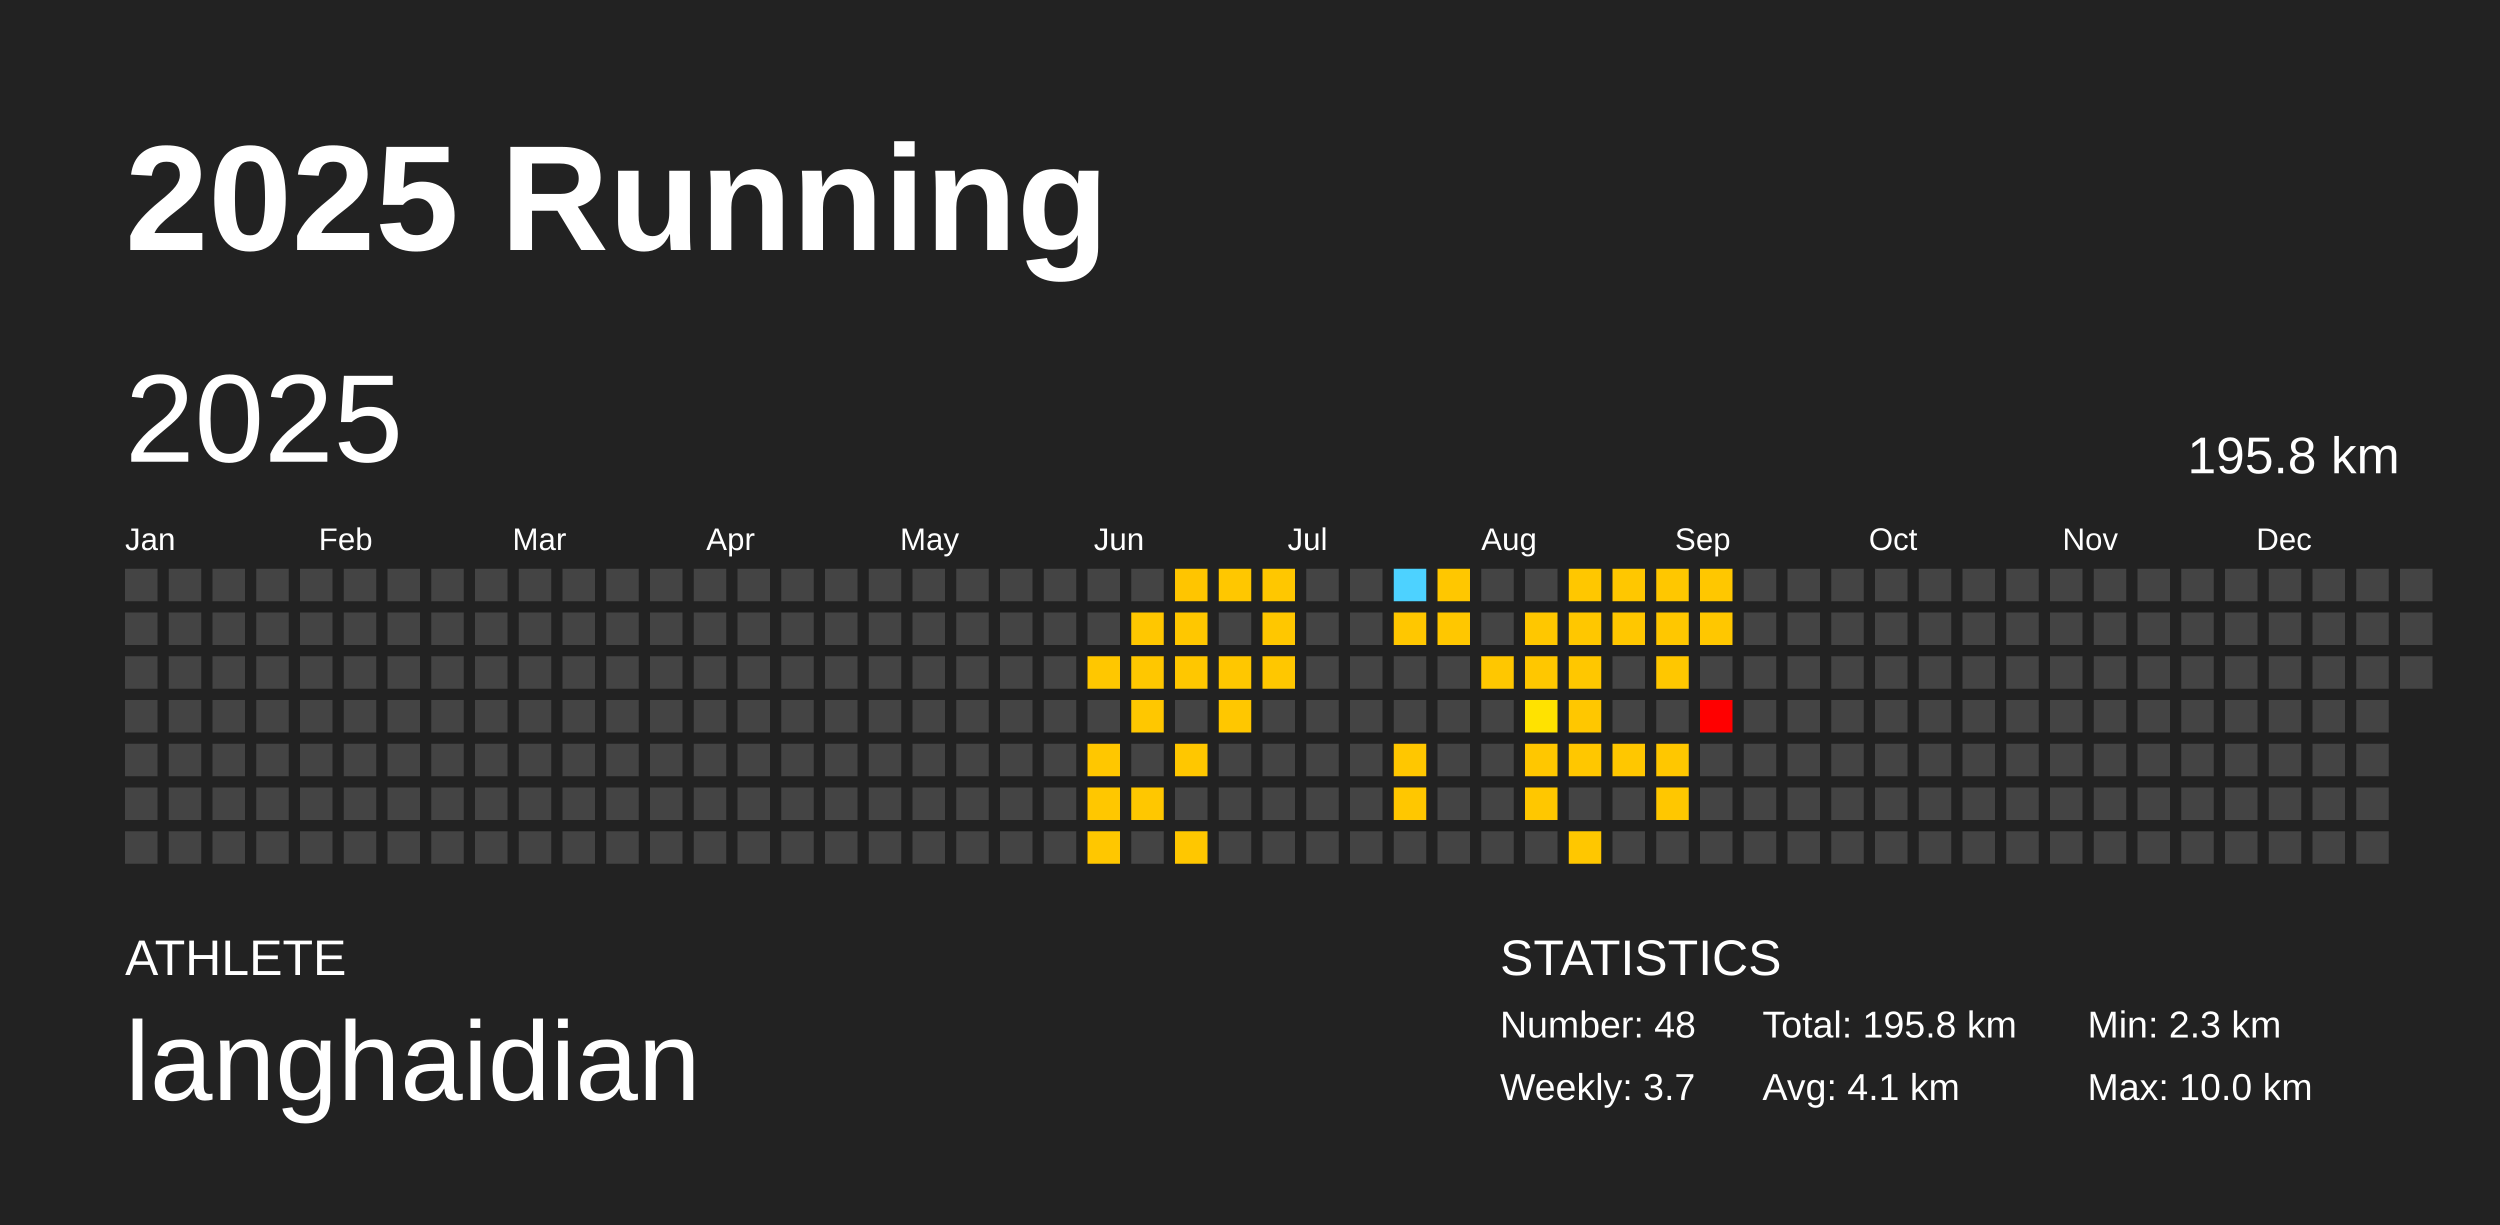
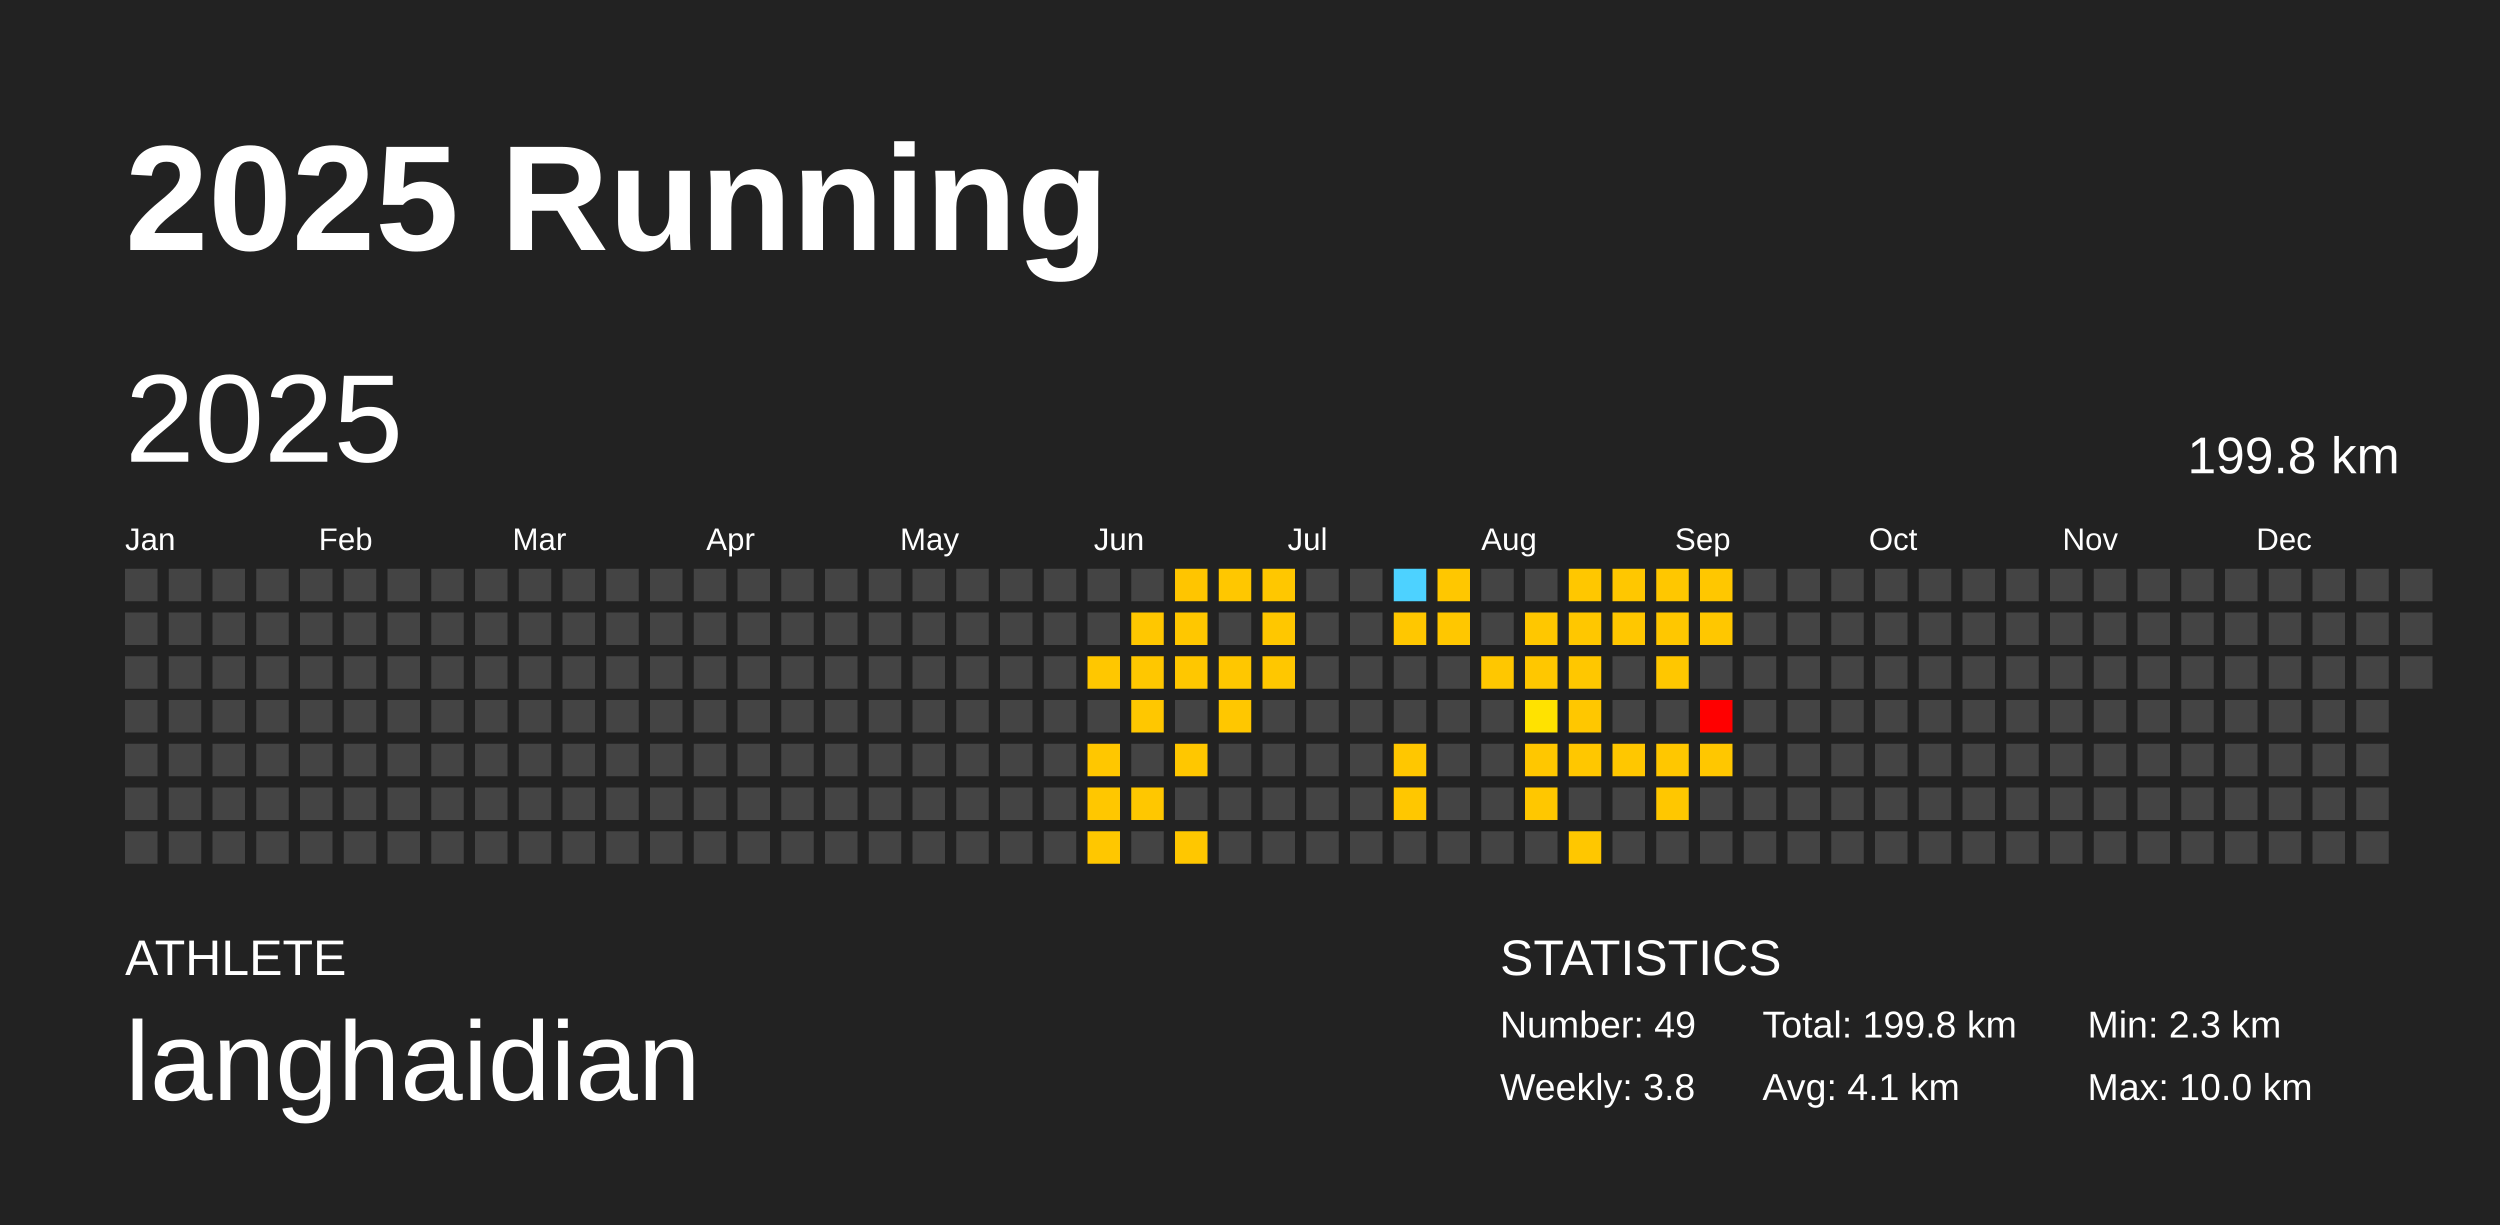
<svg xmlns="http://www.w3.org/2000/svg" baseProfile="full" height="98mm" version="1.1" viewBox="0,0,200,98" width="200mm">
  <defs />
  <rect fill="#222222" height="98" width="200" x="0" y="0" />
  <text fill="#FFFFFF" style="font-size:12px; font-family:Arial; font-weight:bold;" x="10" y="20">2025 Running</text>
  <text fill="#FFFFFF" style="font-size:4px; font-family:Arial" x="10" y="78">ATHLETE</text>
  <text fill="#FFFFFF" style="font-size:9px; font-family:Arial" x="10" y="88">langhaidian</text>
  <text fill="#FFFFFF" style="font-size:4px; font-family:Arial" x="120" y="78">STATISTICS</text>
-   <text fill="#FFFFFF" style="font-size:3px; font-family:Arial" x="120" y="83">Number: 48</text>
-   <text fill="#FFFFFF" style="font-size:3px; font-family:Arial" x="120" y="88">Weekly: 3.7</text>
-   <text fill="#FFFFFF" style="font-size:3px; font-family:Arial" x="141" y="83">Total: 195.8 km</text>
+   <text fill="#FFFFFF" style="font-size:3px; font-family:Arial" x="120" y="83">Number: 49</text>
+   <text fill="#FFFFFF" style="font-size:3px; font-family:Arial" x="120" y="88">Weekly: 3.8</text>
+   <text fill="#FFFFFF" style="font-size:3px; font-family:Arial" x="141" y="83">Total: 199.8 km</text>
  <text fill="#FFFFFF" style="font-size:3px; font-family:Arial" x="141" y="88">Avg: 4.1 km</text>
  <text fill="#FFFFFF" style="font-size:3px; font-family:Arial" x="167" y="83">Min: 2.3 km</text>
  <text fill="#FFFFFF" style="font-size:3px; font-family:Arial" x="167" y="88">Max: 10.0 km</text>
  <text dominant-baseline="hanging" fill="#FFFFFF" style="font-size:10.0px; font-family:Arial;" x="10" y="30">2025</text>
-   <text dominant-baseline="hanging" fill="#FFFFFF" style="font-size:4.125px; font-family:Arial;" x="175" y="35">195.8 km</text>
+   <text dominant-baseline="hanging" fill="#FFFFFF" style="font-size:4.125px; font-family:Arial;" x="175" y="35">199.8 km</text>
  <text fill="#FFFFFF" style="font-size:2.5px; font-family:Arial" x="10.0" y="44">Jan</text>
  <text fill="#FFFFFF" style="font-size:2.5px; font-family:Arial" x="25.5" y="44">Feb</text>
  <text fill="#FFFFFF" style="font-size:2.5px; font-family:Arial" x="41.0" y="44">Mar</text>
  <text fill="#FFFFFF" style="font-size:2.5px; font-family:Arial" x="56.5" y="44">Apr</text>
  <text fill="#FFFFFF" style="font-size:2.5px; font-family:Arial" x="72.0" y="44">May</text>
  <text fill="#FFFFFF" style="font-size:2.5px; font-family:Arial" x="87.5" y="44">Jun</text>
  <text fill="#FFFFFF" style="font-size:2.5px; font-family:Arial" x="103.0" y="44">Jul</text>
  <text fill="#FFFFFF" style="font-size:2.5px; font-family:Arial" x="118.5" y="44">Aug</text>
  <text fill="#FFFFFF" style="font-size:2.5px; font-family:Arial" x="134.0" y="44">Sep</text>
  <text fill="#FFFFFF" style="font-size:2.5px; font-family:Arial" x="149.5" y="44">Oct</text>
  <text fill="#FFFFFF" style="font-size:2.5px; font-family:Arial" x="165.0" y="44">Nov</text>
  <text fill="#FFFFFF" style="font-size:2.5px; font-family:Arial" x="180.5" y="44">Dec</text>
  <rect fill="#444444" height="2.6" width="2.6" x="10.0" y="45.5" />
  <rect fill="#444444" height="2.6" width="2.6" x="10.0" y="49.0" />
  <rect fill="#444444" height="2.6" width="2.6" x="10.0" y="52.5" />
  <rect fill="#444444" height="2.6" width="2.6" x="10.0" y="56.0" />
  <rect fill="#444444" height="2.6" width="2.6" x="10.0" y="59.5" />
  <rect fill="#444444" height="2.6" width="2.6" x="10.0" y="63.0" />
  <rect fill="#444444" height="2.6" width="2.6" x="10.0" y="66.5" />
  <rect fill="#444444" height="2.6" width="2.6" x="13.5" y="45.5" />
  <rect fill="#444444" height="2.6" width="2.6" x="13.5" y="49.0" />
  <rect fill="#444444" height="2.6" width="2.6" x="13.5" y="52.5" />
  <rect fill="#444444" height="2.6" width="2.6" x="13.5" y="56.0" />
  <rect fill="#444444" height="2.6" width="2.6" x="13.5" y="59.5" />
  <rect fill="#444444" height="2.6" width="2.6" x="13.5" y="63.0" />
  <rect fill="#444444" height="2.6" width="2.6" x="13.5" y="66.5" />
  <rect fill="#444444" height="2.6" width="2.6" x="17.0" y="45.5" />
  <rect fill="#444444" height="2.6" width="2.6" x="17.0" y="49.0" />
  <rect fill="#444444" height="2.6" width="2.6" x="17.0" y="52.5" />
  <rect fill="#444444" height="2.6" width="2.6" x="17.0" y="56.0" />
  <rect fill="#444444" height="2.6" width="2.6" x="17.0" y="59.5" />
  <rect fill="#444444" height="2.6" width="2.6" x="17.0" y="63.0" />
  <rect fill="#444444" height="2.6" width="2.6" x="17.0" y="66.5" />
  <rect fill="#444444" height="2.6" width="2.6" x="20.5" y="45.5" />
  <rect fill="#444444" height="2.6" width="2.6" x="20.5" y="49.0" />
  <rect fill="#444444" height="2.6" width="2.6" x="20.5" y="52.5" />
  <rect fill="#444444" height="2.6" width="2.6" x="20.5" y="56.0" />
  <rect fill="#444444" height="2.6" width="2.6" x="20.5" y="59.5" />
  <rect fill="#444444" height="2.6" width="2.6" x="20.5" y="63.0" />
  <rect fill="#444444" height="2.6" width="2.6" x="20.5" y="66.5" />
  <rect fill="#444444" height="2.6" width="2.6" x="24.0" y="45.5" />
  <rect fill="#444444" height="2.6" width="2.6" x="24.0" y="49.0" />
  <rect fill="#444444" height="2.6" width="2.6" x="24.0" y="52.5" />
  <rect fill="#444444" height="2.6" width="2.6" x="24.0" y="56.0" />
  <rect fill="#444444" height="2.6" width="2.6" x="24.0" y="59.5" />
  <rect fill="#444444" height="2.6" width="2.6" x="24.0" y="63.0" />
  <rect fill="#444444" height="2.6" width="2.6" x="24.0" y="66.5" />
  <rect fill="#444444" height="2.6" width="2.6" x="27.5" y="45.5" />
  <rect fill="#444444" height="2.6" width="2.6" x="27.5" y="49.0" />
  <rect fill="#444444" height="2.6" width="2.6" x="27.5" y="52.5" />
  <rect fill="#444444" height="2.6" width="2.6" x="27.5" y="56.0" />
  <rect fill="#444444" height="2.6" width="2.6" x="27.5" y="59.5" />
  <rect fill="#444444" height="2.6" width="2.6" x="27.5" y="63.0" />
  <rect fill="#444444" height="2.6" width="2.6" x="27.5" y="66.5" />
  <rect fill="#444444" height="2.6" width="2.6" x="31.0" y="45.5" />
  <rect fill="#444444" height="2.6" width="2.6" x="31.0" y="49.0" />
  <rect fill="#444444" height="2.6" width="2.6" x="31.0" y="52.5" />
  <rect fill="#444444" height="2.6" width="2.6" x="31.0" y="56.0" />
  <rect fill="#444444" height="2.6" width="2.6" x="31.0" y="59.5" />
  <rect fill="#444444" height="2.6" width="2.6" x="31.0" y="63.0" />
  <rect fill="#444444" height="2.6" width="2.6" x="31.0" y="66.5" />
  <rect fill="#444444" height="2.6" width="2.6" x="34.5" y="45.5" />
  <rect fill="#444444" height="2.6" width="2.6" x="34.5" y="49.0" />
  <rect fill="#444444" height="2.6" width="2.6" x="34.5" y="52.5" />
  <rect fill="#444444" height="2.6" width="2.6" x="34.5" y="56.0" />
  <rect fill="#444444" height="2.6" width="2.6" x="34.5" y="59.5" />
  <rect fill="#444444" height="2.6" width="2.6" x="34.5" y="63.0" />
  <rect fill="#444444" height="2.6" width="2.6" x="34.5" y="66.5" />
  <rect fill="#444444" height="2.6" width="2.6" x="38.0" y="45.5" />
  <rect fill="#444444" height="2.6" width="2.6" x="38.0" y="49.0" />
  <rect fill="#444444" height="2.6" width="2.6" x="38.0" y="52.5" />
  <rect fill="#444444" height="2.6" width="2.6" x="38.0" y="56.0" />
  <rect fill="#444444" height="2.6" width="2.6" x="38.0" y="59.5" />
  <rect fill="#444444" height="2.6" width="2.6" x="38.0" y="63.0" />
  <rect fill="#444444" height="2.6" width="2.6" x="38.0" y="66.5" />
  <rect fill="#444444" height="2.6" width="2.6" x="41.5" y="45.5" />
  <rect fill="#444444" height="2.6" width="2.6" x="41.5" y="49.0" />
  <rect fill="#444444" height="2.6" width="2.6" x="41.5" y="52.5" />
  <rect fill="#444444" height="2.6" width="2.6" x="41.5" y="56.0" />
  <rect fill="#444444" height="2.6" width="2.6" x="41.5" y="59.5" />
  <rect fill="#444444" height="2.6" width="2.6" x="41.5" y="63.0" />
  <rect fill="#444444" height="2.6" width="2.6" x="41.5" y="66.5" />
  <rect fill="#444444" height="2.6" width="2.6" x="45.0" y="45.5" />
  <rect fill="#444444" height="2.6" width="2.6" x="45.0" y="49.0" />
  <rect fill="#444444" height="2.6" width="2.6" x="45.0" y="52.5" />
  <rect fill="#444444" height="2.6" width="2.6" x="45.0" y="56.0" />
  <rect fill="#444444" height="2.6" width="2.6" x="45.0" y="59.5" />
  <rect fill="#444444" height="2.6" width="2.6" x="45.0" y="63.0" />
  <rect fill="#444444" height="2.6" width="2.6" x="45.0" y="66.5" />
  <rect fill="#444444" height="2.6" width="2.6" x="48.5" y="45.5" />
  <rect fill="#444444" height="2.6" width="2.6" x="48.5" y="49.0" />
  <rect fill="#444444" height="2.6" width="2.6" x="48.5" y="52.5" />
  <rect fill="#444444" height="2.6" width="2.6" x="48.5" y="56.0" />
  <rect fill="#444444" height="2.6" width="2.6" x="48.5" y="59.5" />
  <rect fill="#444444" height="2.6" width="2.6" x="48.5" y="63.0" />
  <rect fill="#444444" height="2.6" width="2.6" x="48.5" y="66.5" />
  <rect fill="#444444" height="2.6" width="2.6" x="52.0" y="45.5" />
  <rect fill="#444444" height="2.6" width="2.6" x="52.0" y="49.0" />
  <rect fill="#444444" height="2.6" width="2.6" x="52.0" y="52.5" />
  <rect fill="#444444" height="2.6" width="2.6" x="52.0" y="56.0" />
  <rect fill="#444444" height="2.6" width="2.6" x="52.0" y="59.5" />
  <rect fill="#444444" height="2.6" width="2.6" x="52.0" y="63.0" />
  <rect fill="#444444" height="2.6" width="2.6" x="52.0" y="66.5" />
  <rect fill="#444444" height="2.6" width="2.6" x="55.5" y="45.5" />
  <rect fill="#444444" height="2.6" width="2.6" x="55.5" y="49.0" />
  <rect fill="#444444" height="2.6" width="2.6" x="55.5" y="52.5" />
  <rect fill="#444444" height="2.6" width="2.6" x="55.5" y="56.0" />
  <rect fill="#444444" height="2.6" width="2.6" x="55.5" y="59.5" />
  <rect fill="#444444" height="2.6" width="2.6" x="55.5" y="63.0" />
  <rect fill="#444444" height="2.6" width="2.6" x="55.5" y="66.5" />
  <rect fill="#444444" height="2.6" width="2.6" x="59.0" y="45.5" />
  <rect fill="#444444" height="2.6" width="2.6" x="59.0" y="49.0" />
  <rect fill="#444444" height="2.6" width="2.6" x="59.0" y="52.5" />
  <rect fill="#444444" height="2.6" width="2.6" x="59.0" y="56.0" />
  <rect fill="#444444" height="2.6" width="2.6" x="59.0" y="59.5" />
  <rect fill="#444444" height="2.6" width="2.6" x="59.0" y="63.0" />
  <rect fill="#444444" height="2.6" width="2.6" x="59.0" y="66.5" />
  <rect fill="#444444" height="2.6" width="2.6" x="62.5" y="45.5" />
  <rect fill="#444444" height="2.6" width="2.6" x="62.5" y="49.0" />
  <rect fill="#444444" height="2.6" width="2.6" x="62.5" y="52.5" />
  <rect fill="#444444" height="2.6" width="2.6" x="62.5" y="56.0" />
  <rect fill="#444444" height="2.6" width="2.6" x="62.5" y="59.5" />
  <rect fill="#444444" height="2.6" width="2.6" x="62.5" y="63.0" />
  <rect fill="#444444" height="2.6" width="2.6" x="62.5" y="66.5" />
  <rect fill="#444444" height="2.6" width="2.6" x="66.0" y="45.5" />
  <rect fill="#444444" height="2.6" width="2.6" x="66.0" y="49.0" />
  <rect fill="#444444" height="2.6" width="2.6" x="66.0" y="52.5" />
  <rect fill="#444444" height="2.6" width="2.6" x="66.0" y="56.0" />
  <rect fill="#444444" height="2.6" width="2.6" x="66.0" y="59.5" />
  <rect fill="#444444" height="2.6" width="2.6" x="66.0" y="63.0" />
  <rect fill="#444444" height="2.6" width="2.6" x="66.0" y="66.5" />
  <rect fill="#444444" height="2.6" width="2.6" x="69.5" y="45.5" />
  <rect fill="#444444" height="2.6" width="2.6" x="69.5" y="49.0" />
  <rect fill="#444444" height="2.6" width="2.6" x="69.5" y="52.5" />
  <rect fill="#444444" height="2.6" width="2.6" x="69.5" y="56.0" />
  <rect fill="#444444" height="2.6" width="2.6" x="69.5" y="59.5" />
  <rect fill="#444444" height="2.6" width="2.6" x="69.5" y="63.0" />
  <rect fill="#444444" height="2.6" width="2.6" x="69.5" y="66.5" />
  <rect fill="#444444" height="2.6" width="2.6" x="73.0" y="45.5" />
  <rect fill="#444444" height="2.6" width="2.6" x="73.0" y="49.0" />
  <rect fill="#444444" height="2.6" width="2.6" x="73.0" y="52.5" />
  <rect fill="#444444" height="2.6" width="2.6" x="73.0" y="56.0" />
  <rect fill="#444444" height="2.6" width="2.6" x="73.0" y="59.5" />
  <rect fill="#444444" height="2.6" width="2.6" x="73.0" y="63.0" />
  <rect fill="#444444" height="2.6" width="2.6" x="73.0" y="66.5" />
  <rect fill="#444444" height="2.6" width="2.6" x="76.5" y="45.5" />
  <rect fill="#444444" height="2.6" width="2.6" x="76.5" y="49.0" />
  <rect fill="#444444" height="2.6" width="2.6" x="76.5" y="52.5" />
  <rect fill="#444444" height="2.6" width="2.6" x="76.5" y="56.0" />
  <rect fill="#444444" height="2.6" width="2.6" x="76.5" y="59.5" />
  <rect fill="#444444" height="2.6" width="2.6" x="76.5" y="63.0" />
  <rect fill="#444444" height="2.6" width="2.6" x="76.5" y="66.5" />
  <rect fill="#444444" height="2.6" width="2.6" x="80.0" y="45.5" />
  <rect fill="#444444" height="2.6" width="2.6" x="80.0" y="49.0" />
  <rect fill="#444444" height="2.6" width="2.6" x="80.0" y="52.5" />
  <rect fill="#444444" height="2.6" width="2.6" x="80.0" y="56.0" />
  <rect fill="#444444" height="2.6" width="2.6" x="80.0" y="59.5" />
  <rect fill="#444444" height="2.6" width="2.6" x="80.0" y="63.0" />
  <rect fill="#444444" height="2.6" width="2.6" x="80.0" y="66.5" />
  <rect fill="#444444" height="2.6" width="2.6" x="83.5" y="45.5" />
  <rect fill="#444444" height="2.6" width="2.6" x="83.5" y="49.0" />
  <rect fill="#444444" height="2.6" width="2.6" x="83.5" y="52.5" />
  <rect fill="#444444" height="2.6" width="2.6" x="83.5" y="56.0" />
  <rect fill="#444444" height="2.6" width="2.6" x="83.5" y="59.5" />
  <rect fill="#444444" height="2.6" width="2.6" x="83.5" y="63.0" />
  <rect fill="#444444" height="2.6" width="2.6" x="83.5" y="66.5" />
  <rect fill="#444444" height="2.6" width="2.6" x="87.0" y="45.5" />
  <rect fill="#444444" height="2.6" width="2.6" x="87.0" y="49.0" />
  <rect fill="#ffc700" height="2.6" width="2.6" x="87.0" y="52.5" />
  <rect fill="#444444" height="2.6" width="2.6" x="87.0" y="56.0" />
  <rect fill="#ffc700" height="2.6" width="2.6" x="87.0" y="59.5" />
  <rect fill="#ffc700" height="2.6" width="2.6" x="87.0" y="63.0" />
  <rect fill="#ffc700" height="2.6" width="2.6" x="87.0" y="66.5" />
  <rect fill="#444444" height="2.6" width="2.6" x="90.5" y="45.5" />
  <rect fill="#ffc700" height="2.6" width="2.6" x="90.5" y="49.0" />
  <rect fill="#ffc700" height="2.6" width="2.6" x="90.5" y="52.5" />
  <rect fill="#ffc700" height="2.6" width="2.6" x="90.5" y="56.0" />
  <rect fill="#444444" height="2.6" width="2.6" x="90.5" y="59.5" />
  <rect fill="#ffc700" height="2.6" width="2.6" x="90.5" y="63.0" />
  <rect fill="#444444" height="2.6" width="2.6" x="90.5" y="66.5" />
  <rect fill="#ffc500" height="2.6" width="2.6" x="94.0" y="45.5" />
  <rect fill="#ffc700" height="2.6" width="2.6" x="94.0" y="49.0" />
  <rect fill="#ffc700" height="2.6" width="2.6" x="94.0" y="52.5" />
  <rect fill="#444444" height="2.6" width="2.6" x="94.0" y="56.0" />
  <rect fill="#ffc700" height="2.6" width="2.6" x="94.0" y="59.5" />
  <rect fill="#444444" height="2.6" width="2.6" x="94.0" y="63.0" />
  <rect fill="#ffc700" height="2.6" width="2.6" x="94.0" y="66.5" />
  <rect fill="#ffc700" height="2.6" width="2.6" x="97.5" y="45.5" />
  <rect fill="#444444" height="2.6" width="2.6" x="97.5" y="49.0" />
  <rect fill="#ffc700" height="2.6" width="2.6" x="97.5" y="52.5" />
  <rect fill="#ffc700" height="2.6" width="2.6" x="97.5" y="56.0" />
  <rect fill="#444444" height="2.6" width="2.6" x="97.5" y="59.5" />
  <rect fill="#444444" height="2.6" width="2.6" x="97.5" y="63.0" />
  <rect fill="#444444" height="2.6" width="2.6" x="97.5" y="66.5" />
  <rect fill="#ffc700" height="2.6" width="2.6" x="101.0" y="45.5" />
  <rect fill="#ffc700" height="2.6" width="2.6" x="101.0" y="49.0" />
  <rect fill="#ffc700" height="2.6" width="2.6" x="101.0" y="52.5" />
  <rect fill="#444444" height="2.6" width="2.6" x="101.0" y="56.0" />
  <rect fill="#444444" height="2.6" width="2.6" x="101.0" y="59.5" />
  <rect fill="#444444" height="2.6" width="2.6" x="101.0" y="63.0" />
  <rect fill="#444444" height="2.6" width="2.6" x="101.0" y="66.5" />
  <rect fill="#444444" height="2.6" width="2.6" x="104.5" y="45.5" />
  <rect fill="#444444" height="2.6" width="2.6" x="104.5" y="49.0" />
  <rect fill="#444444" height="2.6" width="2.6" x="104.5" y="52.5" />
  <rect fill="#444444" height="2.6" width="2.6" x="104.5" y="56.0" />
  <rect fill="#444444" height="2.6" width="2.6" x="104.5" y="59.5" />
  <rect fill="#444444" height="2.6" width="2.6" x="104.5" y="63.0" />
  <rect fill="#444444" height="2.6" width="2.6" x="104.5" y="66.5" />
  <rect fill="#444444" height="2.6" width="2.6" x="108.0" y="45.5" />
  <rect fill="#444444" height="2.6" width="2.6" x="108.0" y="49.0" />
  <rect fill="#444444" height="2.6" width="2.6" x="108.0" y="52.5" />
  <rect fill="#444444" height="2.6" width="2.6" x="108.0" y="56.0" />
  <rect fill="#444444" height="2.6" width="2.6" x="108.0" y="59.5" />
  <rect fill="#444444" height="2.6" width="2.6" x="108.0" y="63.0" />
  <rect fill="#444444" height="2.6" width="2.6" x="108.0" y="66.5" />
  <rect fill="#4dd2ff" height="2.6" width="2.6" x="111.5" y="45.5" />
  <rect fill="#ffc700" height="2.6" width="2.6" x="111.5" y="49.0" />
  <rect fill="#444444" height="2.6" width="2.6" x="111.5" y="52.5" />
  <rect fill="#444444" height="2.6" width="2.6" x="111.5" y="56.0" />
  <rect fill="#ffc700" height="2.6" width="2.6" x="111.5" y="59.5" />
  <rect fill="#ffc700" height="2.6" width="2.6" x="111.5" y="63.0" />
  <rect fill="#444444" height="2.6" width="2.6" x="111.5" y="66.5" />
  <rect fill="#ffc700" height="2.6" width="2.6" x="115.0" y="45.5" />
  <rect fill="#ffc700" height="2.6" width="2.6" x="115.0" y="49.0" />
  <rect fill="#444444" height="2.6" width="2.6" x="115.0" y="52.5" />
  <rect fill="#444444" height="2.6" width="2.6" x="115.0" y="56.0" />
  <rect fill="#444444" height="2.6" width="2.6" x="115.0" y="59.5" />
  <rect fill="#444444" height="2.6" width="2.6" x="115.0" y="63.0" />
  <rect fill="#444444" height="2.6" width="2.6" x="115.0" y="66.5" />
  <rect fill="#444444" height="2.6" width="2.6" x="118.5" y="45.5" />
  <rect fill="#444444" height="2.6" width="2.6" x="118.5" y="49.0" />
  <rect fill="#ffc700" height="2.6" width="2.6" x="118.5" y="52.5" />
  <rect fill="#444444" height="2.6" width="2.6" x="118.5" y="56.0" />
  <rect fill="#444444" height="2.6" width="2.6" x="118.5" y="59.5" />
  <rect fill="#444444" height="2.6" width="2.6" x="118.5" y="63.0" />
  <rect fill="#444444" height="2.6" width="2.6" x="118.5" y="66.5" />
  <rect fill="#444444" height="2.6" width="2.6" x="122.0" y="45.5" />
  <rect fill="#ffc700" height="2.6" width="2.6" x="122.0" y="49.0" />
  <rect fill="#ffc700" height="2.6" width="2.6" x="122.0" y="52.5" />
  <rect fill="#ffe200" height="2.6" width="2.6" x="122.0" y="56.0" />
  <rect fill="#ffc700" height="2.6" width="2.6" x="122.0" y="59.5" />
  <rect fill="#ffc700" height="2.6" width="2.6" x="122.0" y="63.0" />
  <rect fill="#444444" height="2.6" width="2.6" x="122.0" y="66.5" />
  <rect fill="#ffc700" height="2.6" width="2.6" x="125.5" y="45.5" />
  <rect fill="#ffc700" height="2.6" width="2.6" x="125.5" y="49.0" />
  <rect fill="#ffc700" height="2.6" width="2.6" x="125.5" y="52.5" />
  <rect fill="#ffc700" height="2.6" width="2.6" x="125.5" y="56.0" />
  <rect fill="#ffc700" height="2.6" width="2.6" x="125.5" y="59.5" />
  <rect fill="#444444" height="2.6" width="2.6" x="125.5" y="63.0" />
  <rect fill="#ffc700" height="2.6" width="2.6" x="125.5" y="66.5" />
  <rect fill="#ffc700" height="2.6" width="2.6" x="129.0" y="45.5" />
  <rect fill="#ffc700" height="2.6" width="2.6" x="129.0" y="49.0" />
  <rect fill="#444444" height="2.6" width="2.6" x="129.0" y="52.5" />
  <rect fill="#444444" height="2.6" width="2.6" x="129.0" y="56.0" />
  <rect fill="#ffc700" height="2.6" width="2.6" x="129.0" y="59.5" />
  <rect fill="#444444" height="2.6" width="2.6" x="129.0" y="63.0" />
  <rect fill="#444444" height="2.6" width="2.6" x="129.0" y="66.5" />
  <rect fill="#ffc700" height="2.6" width="2.6" x="132.5" y="45.5" />
  <rect fill="#ffc700" height="2.6" width="2.6" x="132.5" y="49.0" />
  <rect fill="#ffc700" height="2.6" width="2.6" x="132.5" y="52.5" />
  <rect fill="#444444" height="2.6" width="2.6" x="132.5" y="56.0" />
  <rect fill="#ffc700" height="2.6" width="2.6" x="132.5" y="59.5" />
  <rect fill="#ffc700" height="2.6" width="2.6" x="132.5" y="63.0" />
  <rect fill="#444444" height="2.6" width="2.6" x="132.5" y="66.5" />
  <rect fill="#ffc700" height="2.6" width="2.6" x="136.0" y="45.5" />
  <rect fill="#ffc700" height="2.6" width="2.6" x="136.0" y="49.0" />
  <rect fill="#444444" height="2.6" width="2.6" x="136.0" y="52.5" />
  <rect fill="red" height="2.6" width="2.6" x="136.0" y="56.0" />
-   <rect fill="#444444" height="2.6" width="2.6" x="136.0" y="59.5" />
+   <rect fill="#ffc700" height="2.6" width="2.6" x="136.0" y="59.5" />
  <rect fill="#444444" height="2.6" width="2.6" x="136.0" y="63.0" />
  <rect fill="#444444" height="2.6" width="2.6" x="136.0" y="66.5" />
  <rect fill="#444444" height="2.6" width="2.6" x="139.5" y="45.5" />
  <rect fill="#444444" height="2.6" width="2.6" x="139.5" y="49.0" />
  <rect fill="#444444" height="2.6" width="2.6" x="139.5" y="52.5" />
  <rect fill="#444444" height="2.6" width="2.6" x="139.5" y="56.0" />
  <rect fill="#444444" height="2.6" width="2.6" x="139.5" y="59.5" />
  <rect fill="#444444" height="2.6" width="2.6" x="139.5" y="63.0" />
  <rect fill="#444444" height="2.6" width="2.6" x="139.5" y="66.5" />
  <rect fill="#444444" height="2.6" width="2.6" x="143.0" y="45.5" />
  <rect fill="#444444" height="2.6" width="2.6" x="143.0" y="49.0" />
  <rect fill="#444444" height="2.6" width="2.6" x="143.0" y="52.5" />
  <rect fill="#444444" height="2.6" width="2.6" x="143.0" y="56.0" />
  <rect fill="#444444" height="2.6" width="2.6" x="143.0" y="59.5" />
  <rect fill="#444444" height="2.6" width="2.6" x="143.0" y="63.0" />
  <rect fill="#444444" height="2.6" width="2.6" x="143.0" y="66.5" />
  <rect fill="#444444" height="2.6" width="2.6" x="146.5" y="45.5" />
  <rect fill="#444444" height="2.6" width="2.6" x="146.5" y="49.0" />
  <rect fill="#444444" height="2.6" width="2.6" x="146.5" y="52.5" />
  <rect fill="#444444" height="2.6" width="2.6" x="146.5" y="56.0" />
  <rect fill="#444444" height="2.6" width="2.6" x="146.5" y="59.5" />
  <rect fill="#444444" height="2.6" width="2.6" x="146.5" y="63.0" />
  <rect fill="#444444" height="2.6" width="2.6" x="146.5" y="66.5" />
  <rect fill="#444444" height="2.6" width="2.6" x="150.0" y="45.5" />
  <rect fill="#444444" height="2.6" width="2.6" x="150.0" y="49.0" />
  <rect fill="#444444" height="2.6" width="2.6" x="150.0" y="52.5" />
  <rect fill="#444444" height="2.6" width="2.6" x="150.0" y="56.0" />
  <rect fill="#444444" height="2.6" width="2.6" x="150.0" y="59.5" />
  <rect fill="#444444" height="2.6" width="2.6" x="150.0" y="63.0" />
  <rect fill="#444444" height="2.6" width="2.6" x="150.0" y="66.5" />
  <rect fill="#444444" height="2.6" width="2.6" x="153.5" y="45.5" />
  <rect fill="#444444" height="2.6" width="2.6" x="153.5" y="49.0" />
  <rect fill="#444444" height="2.6" width="2.6" x="153.5" y="52.5" />
  <rect fill="#444444" height="2.6" width="2.6" x="153.5" y="56.0" />
  <rect fill="#444444" height="2.6" width="2.6" x="153.5" y="59.5" />
  <rect fill="#444444" height="2.6" width="2.6" x="153.5" y="63.0" />
  <rect fill="#444444" height="2.6" width="2.6" x="153.5" y="66.5" />
  <rect fill="#444444" height="2.6" width="2.6" x="157.0" y="45.5" />
  <rect fill="#444444" height="2.6" width="2.6" x="157.0" y="49.0" />
  <rect fill="#444444" height="2.6" width="2.6" x="157.0" y="52.5" />
  <rect fill="#444444" height="2.6" width="2.6" x="157.0" y="56.0" />
  <rect fill="#444444" height="2.6" width="2.6" x="157.0" y="59.5" />
  <rect fill="#444444" height="2.6" width="2.6" x="157.0" y="63.0" />
  <rect fill="#444444" height="2.6" width="2.6" x="157.0" y="66.5" />
  <rect fill="#444444" height="2.6" width="2.6" x="160.5" y="45.5" />
  <rect fill="#444444" height="2.6" width="2.6" x="160.5" y="49.0" />
  <rect fill="#444444" height="2.6" width="2.6" x="160.5" y="52.5" />
  <rect fill="#444444" height="2.6" width="2.6" x="160.5" y="56.0" />
  <rect fill="#444444" height="2.6" width="2.6" x="160.5" y="59.5" />
  <rect fill="#444444" height="2.6" width="2.6" x="160.5" y="63.0" />
  <rect fill="#444444" height="2.6" width="2.6" x="160.5" y="66.5" />
  <rect fill="#444444" height="2.6" width="2.6" x="164.0" y="45.5" />
  <rect fill="#444444" height="2.6" width="2.6" x="164.0" y="49.0" />
  <rect fill="#444444" height="2.6" width="2.6" x="164.0" y="52.5" />
  <rect fill="#444444" height="2.6" width="2.6" x="164.0" y="56.0" />
  <rect fill="#444444" height="2.6" width="2.6" x="164.0" y="59.5" />
  <rect fill="#444444" height="2.6" width="2.6" x="164.0" y="63.0" />
  <rect fill="#444444" height="2.6" width="2.6" x="164.0" y="66.5" />
  <rect fill="#444444" height="2.6" width="2.6" x="167.5" y="45.5" />
  <rect fill="#444444" height="2.6" width="2.6" x="167.5" y="49.0" />
  <rect fill="#444444" height="2.6" width="2.6" x="167.5" y="52.5" />
  <rect fill="#444444" height="2.6" width="2.6" x="167.5" y="56.0" />
  <rect fill="#444444" height="2.6" width="2.6" x="167.5" y="59.5" />
  <rect fill="#444444" height="2.6" width="2.6" x="167.5" y="63.0" />
  <rect fill="#444444" height="2.6" width="2.6" x="167.5" y="66.5" />
  <rect fill="#444444" height="2.6" width="2.6" x="171.0" y="45.5" />
  <rect fill="#444444" height="2.6" width="2.6" x="171.0" y="49.0" />
  <rect fill="#444444" height="2.6" width="2.6" x="171.0" y="52.5" />
  <rect fill="#444444" height="2.6" width="2.6" x="171.0" y="56.0" />
  <rect fill="#444444" height="2.6" width="2.6" x="171.0" y="59.5" />
  <rect fill="#444444" height="2.6" width="2.6" x="171.0" y="63.0" />
  <rect fill="#444444" height="2.6" width="2.6" x="171.0" y="66.5" />
  <rect fill="#444444" height="2.6" width="2.6" x="174.5" y="45.5" />
  <rect fill="#444444" height="2.6" width="2.6" x="174.5" y="49.0" />
  <rect fill="#444444" height="2.6" width="2.6" x="174.5" y="52.5" />
  <rect fill="#444444" height="2.6" width="2.6" x="174.5" y="56.0" />
  <rect fill="#444444" height="2.6" width="2.6" x="174.5" y="59.5" />
  <rect fill="#444444" height="2.6" width="2.6" x="174.5" y="63.0" />
  <rect fill="#444444" height="2.6" width="2.6" x="174.5" y="66.5" />
  <rect fill="#444444" height="2.6" width="2.6" x="178.0" y="45.5" />
  <rect fill="#444444" height="2.6" width="2.6" x="178.0" y="49.0" />
  <rect fill="#444444" height="2.6" width="2.6" x="178.0" y="52.5" />
  <rect fill="#444444" height="2.6" width="2.6" x="178.0" y="56.0" />
  <rect fill="#444444" height="2.6" width="2.6" x="178.0" y="59.5" />
  <rect fill="#444444" height="2.6" width="2.6" x="178.0" y="63.0" />
  <rect fill="#444444" height="2.6" width="2.6" x="178.0" y="66.5" />
  <rect fill="#444444" height="2.6" width="2.6" x="181.5" y="45.5" />
  <rect fill="#444444" height="2.6" width="2.6" x="181.5" y="49.0" />
  <rect fill="#444444" height="2.6" width="2.6" x="181.5" y="52.5" />
  <rect fill="#444444" height="2.6" width="2.6" x="181.5" y="56.0" />
  <rect fill="#444444" height="2.6" width="2.6" x="181.5" y="59.5" />
  <rect fill="#444444" height="2.6" width="2.6" x="181.5" y="63.0" />
  <rect fill="#444444" height="2.6" width="2.6" x="181.5" y="66.5" />
  <rect fill="#444444" height="2.6" width="2.6" x="185.0" y="45.5" />
  <rect fill="#444444" height="2.6" width="2.6" x="185.0" y="49.0" />
  <rect fill="#444444" height="2.6" width="2.6" x="185.0" y="52.5" />
  <rect fill="#444444" height="2.6" width="2.6" x="185.0" y="56.0" />
  <rect fill="#444444" height="2.6" width="2.6" x="185.0" y="59.5" />
  <rect fill="#444444" height="2.6" width="2.6" x="185.0" y="63.0" />
  <rect fill="#444444" height="2.6" width="2.6" x="185.0" y="66.5" />
  <rect fill="#444444" height="2.6" width="2.6" x="188.5" y="45.5" />
  <rect fill="#444444" height="2.6" width="2.6" x="188.5" y="49.0" />
  <rect fill="#444444" height="2.6" width="2.6" x="188.5" y="52.5" />
  <rect fill="#444444" height="2.6" width="2.6" x="188.5" y="56.0" />
  <rect fill="#444444" height="2.6" width="2.6" x="188.5" y="59.5" />
  <rect fill="#444444" height="2.6" width="2.6" x="188.5" y="63.0" />
  <rect fill="#444444" height="2.6" width="2.6" x="188.5" y="66.5" />
  <rect fill="#444444" height="2.6" width="2.6" x="192.0" y="45.5" />
  <rect fill="#444444" height="2.6" width="2.6" x="192.0" y="49.0" />
  <rect fill="#444444" height="2.6" width="2.6" x="192.0" y="52.5" />
</svg>
